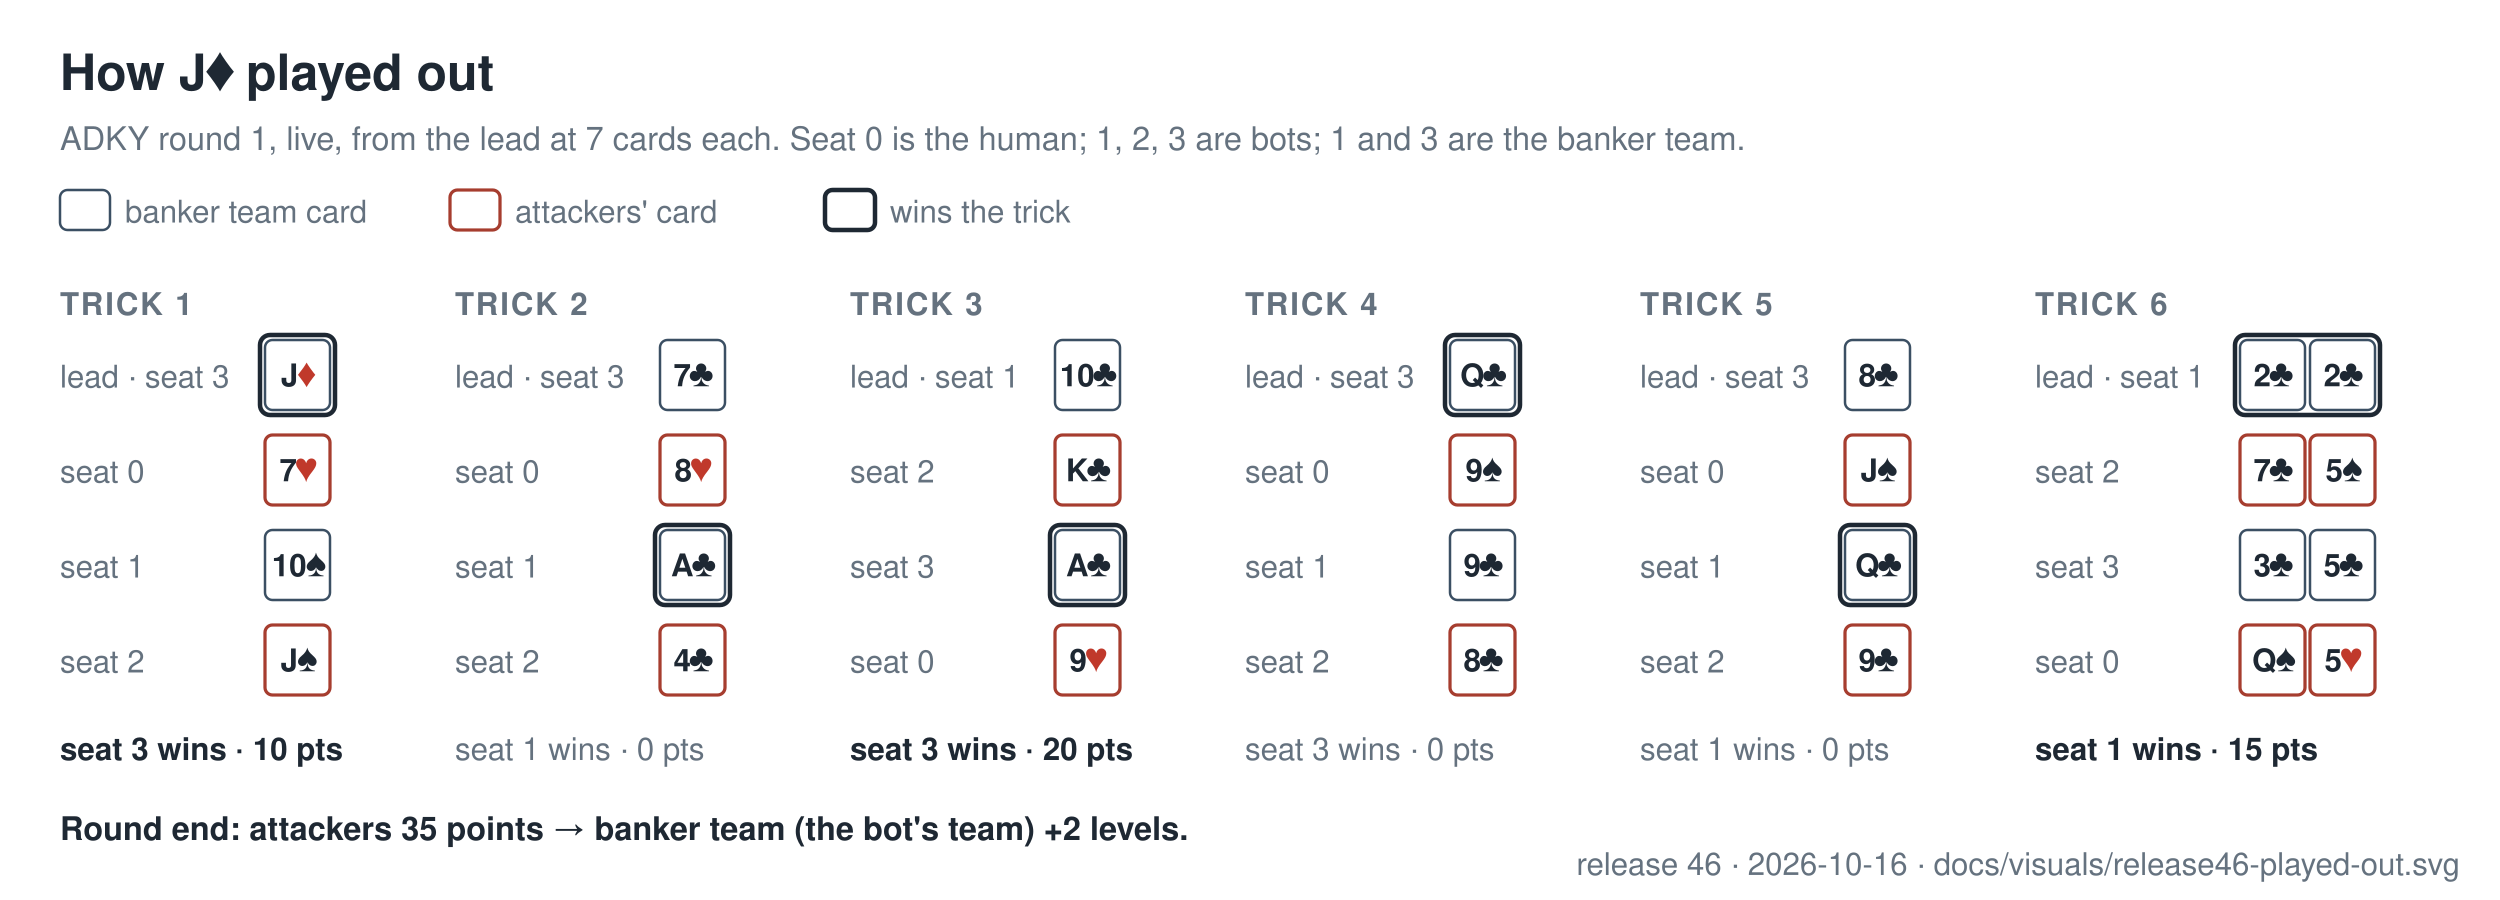
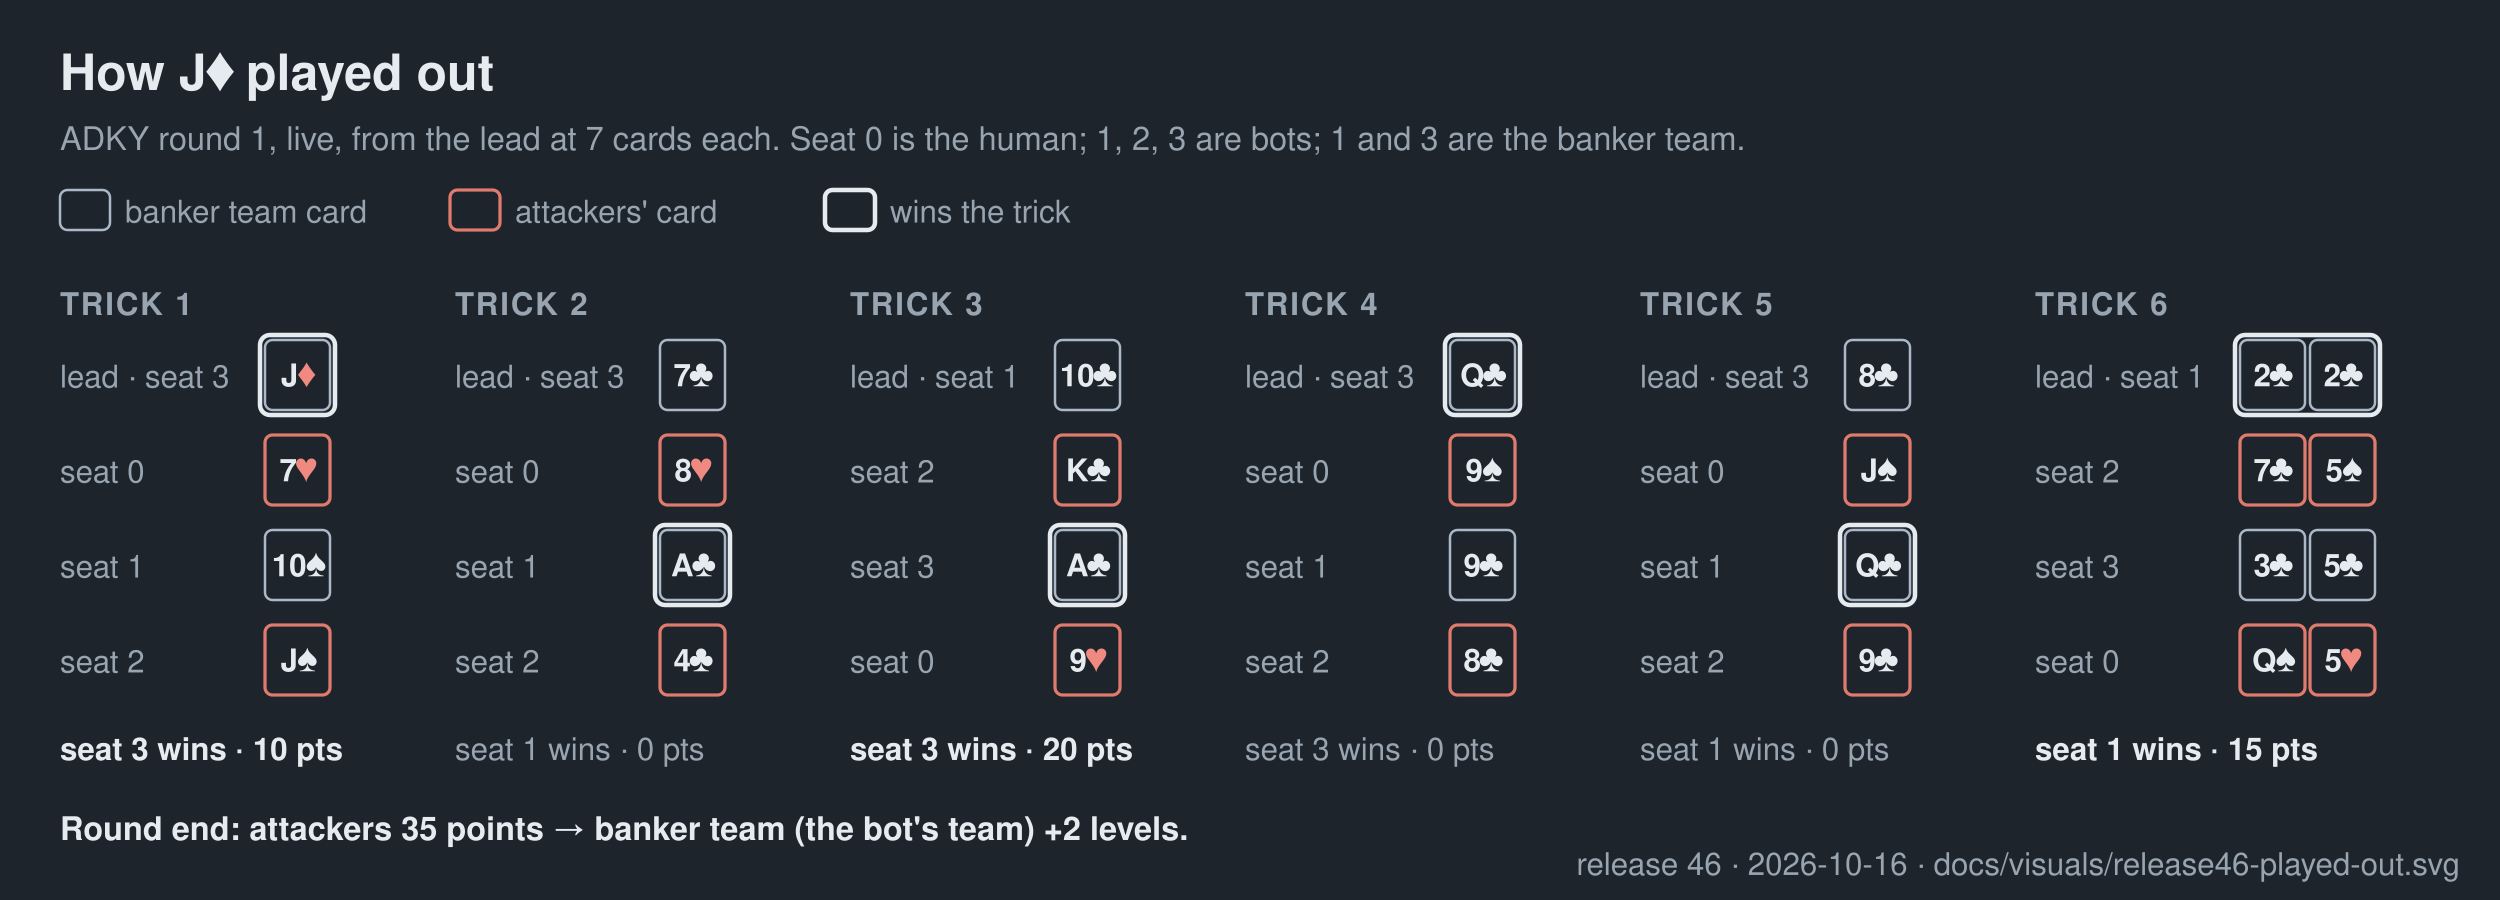
<svg xmlns="http://www.w3.org/2000/svg" viewBox="0 0 1000 360" width="1000" height="360" role="img" aria-label="How the J of diamonds played out live in room ADKY: six tricks from the lead at 7 cards each, seat 0 the human; the banker team (bots 1 and 3) won all six, so the attackers stayed on 35 points and the banker team went up 2 levels.">
-   <style>text{font-family:-apple-system,BlinkMacSystemFont,"Segoe UI",Helvetica,Arial,sans-serif;fill:#1e2833;font-size:13px}.bg{fill:#ffffff}.mut{fill:#65727f}.b{font-weight:600}.ttl{font-size:20px;font-weight:600}.h{font-size:15px;font-weight:600}.hdr{font-size:12.5px;font-weight:600;letter-spacing:.06em;fill:#65727f}.sm{font-size:12.5px}.it{font-style:italic}.edge{stroke:#d5dae0;stroke-width:1.5;fill:none}.edge.strong{stroke:#3b4f63}.edgebel{stroke:#6a4bb0;stroke-width:1.5;fill:none}.edgeex{stroke:#b03a73;stroke-width:1.5;fill:none}.arrow{stroke:#3b4f63;stroke-width:1.6;fill:none}.ah{fill:#3b4f63}.world{fill:#dfe5ec;stroke:#3b4f63;stroke-width:1.3}.worldx{fill:#ffffff;stroke:#d5dae0;stroke-width:1.3}.thumb{stroke:#3b4f63;stroke-width:1.6;stroke-linecap:round}.xmark{stroke:#a63d2f;stroke-width:2;stroke-linecap:round}.badt{fill:#a63d2f}.goodt{fill:#2e7d4f}.cand{fill:#ffffff;stroke:#1e2833;stroke-width:1.5}.card{fill:#ffffff;stroke:#3b4f63;stroke-width:1}.red{fill:#c0392b}.play{fill:#a8741c}.playtrack{fill:#f3e7cc}.net{fill:#117a75}.nett{fill:#117a75}.root{fill:#1e2833}.inkf{fill:#1e2833}.mutf{fill:#65727f}.rulef{fill:#d5dae0}.paperf{fill:#f4f5f7}.panelf{fill:#ffffff}.bel{fill:#6a4bb0}.belt{fill:#6a4bb0}.belsoft{fill:#ece6f7;stroke:#6a4bb0;stroke-width:1.3}.ex{fill:#b03a73}.ext{fill:#b03a73}.exsoft{fill:#f8e6ef;stroke:#b03a73;stroke-width:1.3}.exline{stroke:#b03a73;stroke-width:1.5;fill:none}.exnode{fill:#ffffff;stroke:#b03a73;stroke-width:1.5}.vd{fill:#2a6fb0}.vdt{fill:#2a6fb0}.vdsoft{fill:#e1ecf7;stroke:#2a6fb0;stroke-width:1.3}.wd{fill:#3b4f63}.wdt{fill:#3b4f63}.wdsoft{fill:#dfe5ec;stroke:#3b4f63;stroke-width:1.3}.axis{stroke:#65727f;stroke-width:1;fill:none}.grid{stroke:#d5dae0;stroke-width:1;fill:none}.zero{stroke:#1e2833;stroke-width:1.3;fill:none}.ring{fill:none;stroke:#1e2833;stroke-width:1.8}.ringex{fill:none;stroke:#b03a73;stroke-width:2}.panelbox{fill:#f4f5f7;stroke:#d5dae0;stroke-width:1}.dash{fill:#ffffff;stroke:#3b4f63;stroke-width:1.5;stroke-dasharray:5 4}.stage{fill:#ffffff;stroke:#3b4f63;stroke-width:1.4}.stagej{fill:#dfe5ec;stroke:#3b4f63;stroke-width:1.4}.lineink{stroke:#1e2833;stroke-width:2.2;fill:none}.linemut{stroke:#65727f;stroke-width:1.2;fill:none}.linebel{stroke:#6a4bb0;stroke-width:2.2;fill:none}.linevd{stroke:#2a6fb0;stroke-width:2.2;fill:none}.linewd{stroke:#3b4f63;stroke-width:2.2;fill:none}.lineex{stroke:#b03a73;stroke-width:2.2;fill:none}.linenet{stroke:#117a75;stroke-width:2.2;fill:none}.chipt{font-size:12.5px;font-weight:700;letter-spacing:.05em;fill:#ffffff}.netbox{fill:#d6ecea;stroke:#117a75;stroke-width:1.5}.netlayer{stroke:#117a75;stroke-width:3;stroke-linecap:round}.netwire{stroke:#117a75;stroke-width:0.8;opacity:.6}.cardatt{fill:#ffffff;stroke:#a63d2f;stroke-width:1.3}.cone{fill:#d5dae0;fill-opacity:.35}.conel{stroke:#65727f;stroke-width:1;stroke-dasharray:3 3;fill:none}.mono{font-family:ui-monospace,SFMono-Regular,Menlo,Consolas,monospace}</style>
+   <style>text{font-family:-apple-system,BlinkMacSystemFont,"Segoe UI",Helvetica,Arial,sans-serif;fill:#e6ebf0;font-size:13px}.bg{fill:#1d242c}.mut{fill:#98a4b0}.b{font-weight:600}.ttl{font-size:20px;font-weight:600}.h{font-size:15px;font-weight:600}.hdr{font-size:12.5px;font-weight:600;letter-spacing:.06em;fill:#98a4b0}.sm{font-size:12.5px}.it{font-style:italic}.edge{stroke:#323c47;stroke-width:1.5;fill:none}.edge.strong{stroke:#aab8c8}.edgebel{stroke:#b39cf0;stroke-width:1.5;fill:none}.edgeex{stroke:#ef8fbe;stroke-width:1.5;fill:none}.arrow{stroke:#aab8c8;stroke-width:1.6;fill:none}.ah{fill:#aab8c8}.world{fill:#2b3642;stroke:#aab8c8;stroke-width:1.3}.worldx{fill:#1d242c;stroke:#323c47;stroke-width:1.3}.thumb{stroke:#aab8c8;stroke-width:1.6;stroke-linecap:round}.xmark{stroke:#e07a6c;stroke-width:2;stroke-linecap:round}.badt{fill:#e07a6c}.goodt{fill:#6fc491}.cand{fill:#1d242c;stroke:#e6ebf0;stroke-width:1.5}.card{fill:#1d242c;stroke:#aab8c8;stroke-width:1}.red{fill:#f08a80}.play{fill:#e0b25a}.playtrack{fill:#3f321a}.net{fill:#4fc1b9}.nett{fill:#4fc1b9}.root{fill:#e6ebf0}.inkf{fill:#e6ebf0}.mutf{fill:#98a4b0}.rulef{fill:#323c47}.paperf{fill:#151a20}.panelf{fill:#1d242c}.bel{fill:#b39cf0}.belt{fill:#b39cf0}.belsoft{fill:#2c2442;stroke:#b39cf0;stroke-width:1.3}.ex{fill:#ef8fbe}.ext{fill:#ef8fbe}.exsoft{fill:#3f1f2e;stroke:#ef8fbe;stroke-width:1.3}.exline{stroke:#ef8fbe;stroke-width:1.5;fill:none}.exnode{fill:#1d242c;stroke:#ef8fbe;stroke-width:1.5}.vd{fill:#7fb8ef}.vdt{fill:#7fb8ef}.vdsoft{fill:#1b2e44;stroke:#7fb8ef;stroke-width:1.3}.wd{fill:#aab8c8}.wdt{fill:#aab8c8}.wdsoft{fill:#2b3642;stroke:#aab8c8;stroke-width:1.3}.axis{stroke:#98a4b0;stroke-width:1;fill:none}.grid{stroke:#323c47;stroke-width:1;fill:none}.zero{stroke:#e6ebf0;stroke-width:1.3;fill:none}.ring{fill:none;stroke:#e6ebf0;stroke-width:1.8}.ringex{fill:none;stroke:#ef8fbe;stroke-width:2}.panelbox{fill:#151a20;stroke:#323c47;stroke-width:1}.dash{fill:#1d242c;stroke:#aab8c8;stroke-width:1.5;stroke-dasharray:5 4}.stage{fill:#1d242c;stroke:#aab8c8;stroke-width:1.4}.stagej{fill:#2b3642;stroke:#aab8c8;stroke-width:1.4}.lineink{stroke:#e6ebf0;stroke-width:2.2;fill:none}.linemut{stroke:#98a4b0;stroke-width:1.2;fill:none}.linebel{stroke:#b39cf0;stroke-width:2.2;fill:none}.linevd{stroke:#7fb8ef;stroke-width:2.2;fill:none}.linewd{stroke:#aab8c8;stroke-width:2.2;fill:none}.lineex{stroke:#ef8fbe;stroke-width:2.2;fill:none}.linenet{stroke:#4fc1b9;stroke-width:2.2;fill:none}.chipt{font-size:12.5px;font-weight:700;letter-spacing:.05em;fill:#1d242c}.netbox{fill:#173f3d;stroke:#4fc1b9;stroke-width:1.5}.netlayer{stroke:#4fc1b9;stroke-width:3;stroke-linecap:round}.netwire{stroke:#4fc1b9;stroke-width:0.8;opacity:.6}.cardatt{fill:#1d242c;stroke:#e07a6c;stroke-width:1.3}.cone{fill:#323c47;fill-opacity:.35}.conel{stroke:#98a4b0;stroke-width:1;stroke-dasharray:3 3;fill:none}.mono{font-family:ui-monospace,SFMono-Regular,Menlo,Consolas,monospace}</style>
  <defs>
    <marker id="ar8" viewBox="0 0 10 10" refX="9" refY="5" markerWidth="7" markerHeight="7" orient="auto">
      <path d="M0,0 L10,5 L0,10 z" class="ah" />
    </marker>
  </defs>
  <rect x="0.0" y="0.0" width="1000.0" height="360.0" class="bg" />
  <text x="24.0" y="36.0" class="ttl">How J♦ played out</text>
  <text x="24.0" y="60.0" class="mut">ADKY round 1, live, from the lead at 7 cards each. Seat 0 is the human; 1, 2, 3 are bots; 1 and 3 are the banker team.</text>
  <rect x="24.0" y="76.0" width="20.0" height="16.0" rx="3" class="card" />
  <text x="50.0" y="89.0" class="sm mut">banker team card</text>
  <rect x="180.0" y="76.0" width="20.0" height="16.0" rx="3" class="cardatt" />
  <text x="206.0" y="89.0" class="sm mut">attackers' card</text>
  <rect x="330.0" y="76.0" width="20.0" height="16.0" rx="3" class="ring" />
  <text x="356.0" y="89.0" class="sm mut">wins the trick</text>
  <text x="24.0" y="126.0" class="hdr">TRICK 1</text>
  <text x="24.0" y="155.0" class="sm mut">lead · seat 3</text>
  <rect x="106.0" y="136.0" width="26.0" height="28.0" rx="3" class="card" />
  <text x="119.0" y="154.5" class="b sm" text-anchor="middle">J<tspan class="red">♦</tspan>
  </text>
  <rect x="104.0" y="134.0" width="30.0" height="32.0" rx="4" class="ring" />
  <text x="24.0" y="193.0" class="sm mut">seat 0</text>
  <rect x="106.0" y="174.0" width="26.0" height="28.0" rx="3" class="cardatt" />
  <text x="119.0" y="192.5" class="b sm" text-anchor="middle">7<tspan class="red">♥</tspan>
  </text>
  <text x="24.0" y="231.0" class="sm mut">seat 1</text>
  <rect x="106.0" y="212.0" width="26.0" height="28.0" rx="3" class="card" />
  <text x="119.0" y="230.5" class="b sm" text-anchor="middle">10<tspan class="">♠</tspan>
  </text>
  <text x="24.0" y="269.0" class="sm mut">seat 2</text>
  <rect x="106.0" y="250.0" width="26.0" height="28.0" rx="3" class="cardatt" />
  <text x="119.0" y="268.5" class="b sm" text-anchor="middle">J<tspan class="">♠</tspan>
  </text>
  <text x="24.0" y="304.0" class="sm b">seat 3 wins · 10 pts</text>
  <text x="182.0" y="126.0" class="hdr">TRICK 2</text>
  <text x="182.0" y="155.0" class="sm mut">lead · seat 3</text>
  <rect x="264.0" y="136.0" width="26.0" height="28.0" rx="3" class="card" />
  <text x="277.0" y="154.5" class="b sm" text-anchor="middle">7<tspan class="">♣</tspan>
  </text>
  <text x="182.0" y="193.0" class="sm mut">seat 0</text>
  <rect x="264.0" y="174.0" width="26.0" height="28.0" rx="3" class="cardatt" />
  <text x="277.0" y="192.5" class="b sm" text-anchor="middle">8<tspan class="red">♥</tspan>
  </text>
  <text x="182.0" y="231.0" class="sm mut">seat 1</text>
  <rect x="264.0" y="212.0" width="26.0" height="28.0" rx="3" class="card" />
  <text x="277.0" y="230.5" class="b sm" text-anchor="middle">A<tspan class="">♣</tspan>
  </text>
  <rect x="262.0" y="210.0" width="30.0" height="32.0" rx="4" class="ring" />
  <text x="182.0" y="269.0" class="sm mut">seat 2</text>
  <rect x="264.0" y="250.0" width="26.0" height="28.0" rx="3" class="cardatt" />
  <text x="277.0" y="268.5" class="b sm" text-anchor="middle">4<tspan class="">♣</tspan>
  </text>
  <text x="182.0" y="304.0" class="sm mut">seat 1 wins · 0 pts</text>
  <text x="340.0" y="126.0" class="hdr">TRICK 3</text>
  <text x="340.0" y="155.0" class="sm mut">lead · seat 1</text>
  <rect x="422.0" y="136.0" width="26.0" height="28.0" rx="3" class="card" />
  <text x="435.0" y="154.5" class="b sm" text-anchor="middle">10<tspan class="">♣</tspan>
  </text>
  <text x="340.0" y="193.0" class="sm mut">seat 2</text>
  <rect x="422.0" y="174.0" width="26.0" height="28.0" rx="3" class="cardatt" />
  <text x="435.0" y="192.5" class="b sm" text-anchor="middle">K<tspan class="">♣</tspan>
  </text>
  <text x="340.0" y="231.0" class="sm mut">seat 3</text>
  <rect x="422.0" y="212.0" width="26.0" height="28.0" rx="3" class="card" />
  <text x="435.0" y="230.5" class="b sm" text-anchor="middle">A<tspan class="">♣</tspan>
  </text>
  <rect x="420.0" y="210.0" width="30.0" height="32.0" rx="4" class="ring" />
  <text x="340.0" y="269.0" class="sm mut">seat 0</text>
  <rect x="422.0" y="250.0" width="26.0" height="28.0" rx="3" class="cardatt" />
  <text x="435.0" y="268.5" class="b sm" text-anchor="middle">9<tspan class="red">♥</tspan>
  </text>
  <text x="340.0" y="304.0" class="sm b">seat 3 wins · 20 pts</text>
  <text x="498.0" y="126.0" class="hdr">TRICK 4</text>
  <text x="498.0" y="155.0" class="sm mut">lead · seat 3</text>
  <rect x="580.0" y="136.0" width="26.0" height="28.0" rx="3" class="card" />
  <text x="593.0" y="154.5" class="b sm" text-anchor="middle">Q<tspan class="">♣</tspan>
  </text>
  <rect x="578.0" y="134.0" width="30.0" height="32.0" rx="4" class="ring" />
  <text x="498.0" y="193.0" class="sm mut">seat 0</text>
  <rect x="580.0" y="174.0" width="26.0" height="28.0" rx="3" class="cardatt" />
  <text x="593.0" y="192.5" class="b sm" text-anchor="middle">9<tspan class="">♠</tspan>
  </text>
  <text x="498.0" y="231.0" class="sm mut">seat 1</text>
  <rect x="580.0" y="212.0" width="26.0" height="28.0" rx="3" class="card" />
  <text x="593.0" y="230.5" class="b sm" text-anchor="middle">9<tspan class="">♣</tspan>
  </text>
  <text x="498.0" y="269.0" class="sm mut">seat 2</text>
  <rect x="580.0" y="250.0" width="26.0" height="28.0" rx="3" class="cardatt" />
  <text x="593.0" y="268.5" class="b sm" text-anchor="middle">8<tspan class="">♣</tspan>
  </text>
  <text x="498.0" y="304.0" class="sm mut">seat 3 wins · 0 pts</text>
  <text x="656.0" y="126.0" class="hdr">TRICK 5</text>
  <text x="656.0" y="155.0" class="sm mut">lead · seat 3</text>
  <rect x="738.0" y="136.0" width="26.0" height="28.0" rx="3" class="card" />
  <text x="751.0" y="154.5" class="b sm" text-anchor="middle">8<tspan class="">♣</tspan>
  </text>
  <text x="656.0" y="193.0" class="sm mut">seat 0</text>
  <rect x="738.0" y="174.0" width="26.0" height="28.0" rx="3" class="cardatt" />
  <text x="751.0" y="192.5" class="b sm" text-anchor="middle">J<tspan class="">♠</tspan>
  </text>
  <text x="656.0" y="231.0" class="sm mut">seat 1</text>
  <rect x="738.0" y="212.0" width="26.0" height="28.0" rx="3" class="card" />
  <text x="751.0" y="230.5" class="b sm" text-anchor="middle">Q<tspan class="">♣</tspan>
  </text>
  <rect x="736.0" y="210.0" width="30.0" height="32.0" rx="4" class="ring" />
  <text x="656.0" y="269.0" class="sm mut">seat 2</text>
  <rect x="738.0" y="250.0" width="26.0" height="28.0" rx="3" class="cardatt" />
  <text x="751.0" y="268.5" class="b sm" text-anchor="middle">9<tspan class="">♣</tspan>
  </text>
  <text x="656.0" y="304.0" class="sm mut">seat 1 wins · 0 pts</text>
  <text x="814.0" y="126.0" class="hdr">TRICK 6</text>
  <text x="814.0" y="155.0" class="sm mut">lead · seat 1</text>
  <rect x="896.0" y="136.0" width="26.0" height="28.0" rx="3" class="card" />
  <text x="909.0" y="154.5" class="b sm" text-anchor="middle">2<tspan class="">♣</tspan>
  </text>
  <rect x="924.0" y="136.0" width="26.0" height="28.0" rx="3" class="card" />
  <text x="937.0" y="154.5" class="b sm" text-anchor="middle">2<tspan class="">♣</tspan>
  </text>
  <rect x="894.0" y="134.0" width="58.0" height="32.0" rx="4" class="ring" />
  <text x="814.0" y="193.0" class="sm mut">seat 2</text>
  <rect x="896.0" y="174.0" width="26.0" height="28.0" rx="3" class="cardatt" />
  <text x="909.0" y="192.5" class="b sm" text-anchor="middle">7<tspan class="">♣</tspan>
  </text>
  <rect x="924.0" y="174.0" width="26.0" height="28.0" rx="3" class="cardatt" />
  <text x="937.0" y="192.5" class="b sm" text-anchor="middle">5<tspan class="">♠</tspan>
  </text>
  <text x="814.0" y="231.0" class="sm mut">seat 3</text>
  <rect x="896.0" y="212.0" width="26.0" height="28.0" rx="3" class="card" />
  <text x="909.0" y="230.5" class="b sm" text-anchor="middle">3<tspan class="">♣</tspan>
  </text>
  <rect x="924.0" y="212.0" width="26.0" height="28.0" rx="3" class="card" />
  <text x="937.0" y="230.5" class="b sm" text-anchor="middle">5<tspan class="">♣</tspan>
  </text>
  <text x="814.0" y="269.0" class="sm mut">seat 0</text>
  <rect x="896.0" y="250.0" width="26.0" height="28.0" rx="3" class="cardatt" />
  <text x="909.0" y="268.5" class="b sm" text-anchor="middle">Q<tspan class="">♠</tspan>
  </text>
  <rect x="924.0" y="250.0" width="26.0" height="28.0" rx="3" class="cardatt" />
  <text x="937.0" y="268.5" class="b sm" text-anchor="middle">5<tspan class="red">♥</tspan>
  </text>
  <text x="814.0" y="304.0" class="sm b">seat 1 wins · 15 pts</text>
  <text x="24.0" y="336.0" class="b">Round end: attackers 35 points → banker team (the bot's team) +2 levels.</text>
  <text x="984.0" y="350.0" class="mut sm" text-anchor="end">release 46 · 2026-10-16 · docs/visuals/release46-played-out.svg</text>
</svg>
